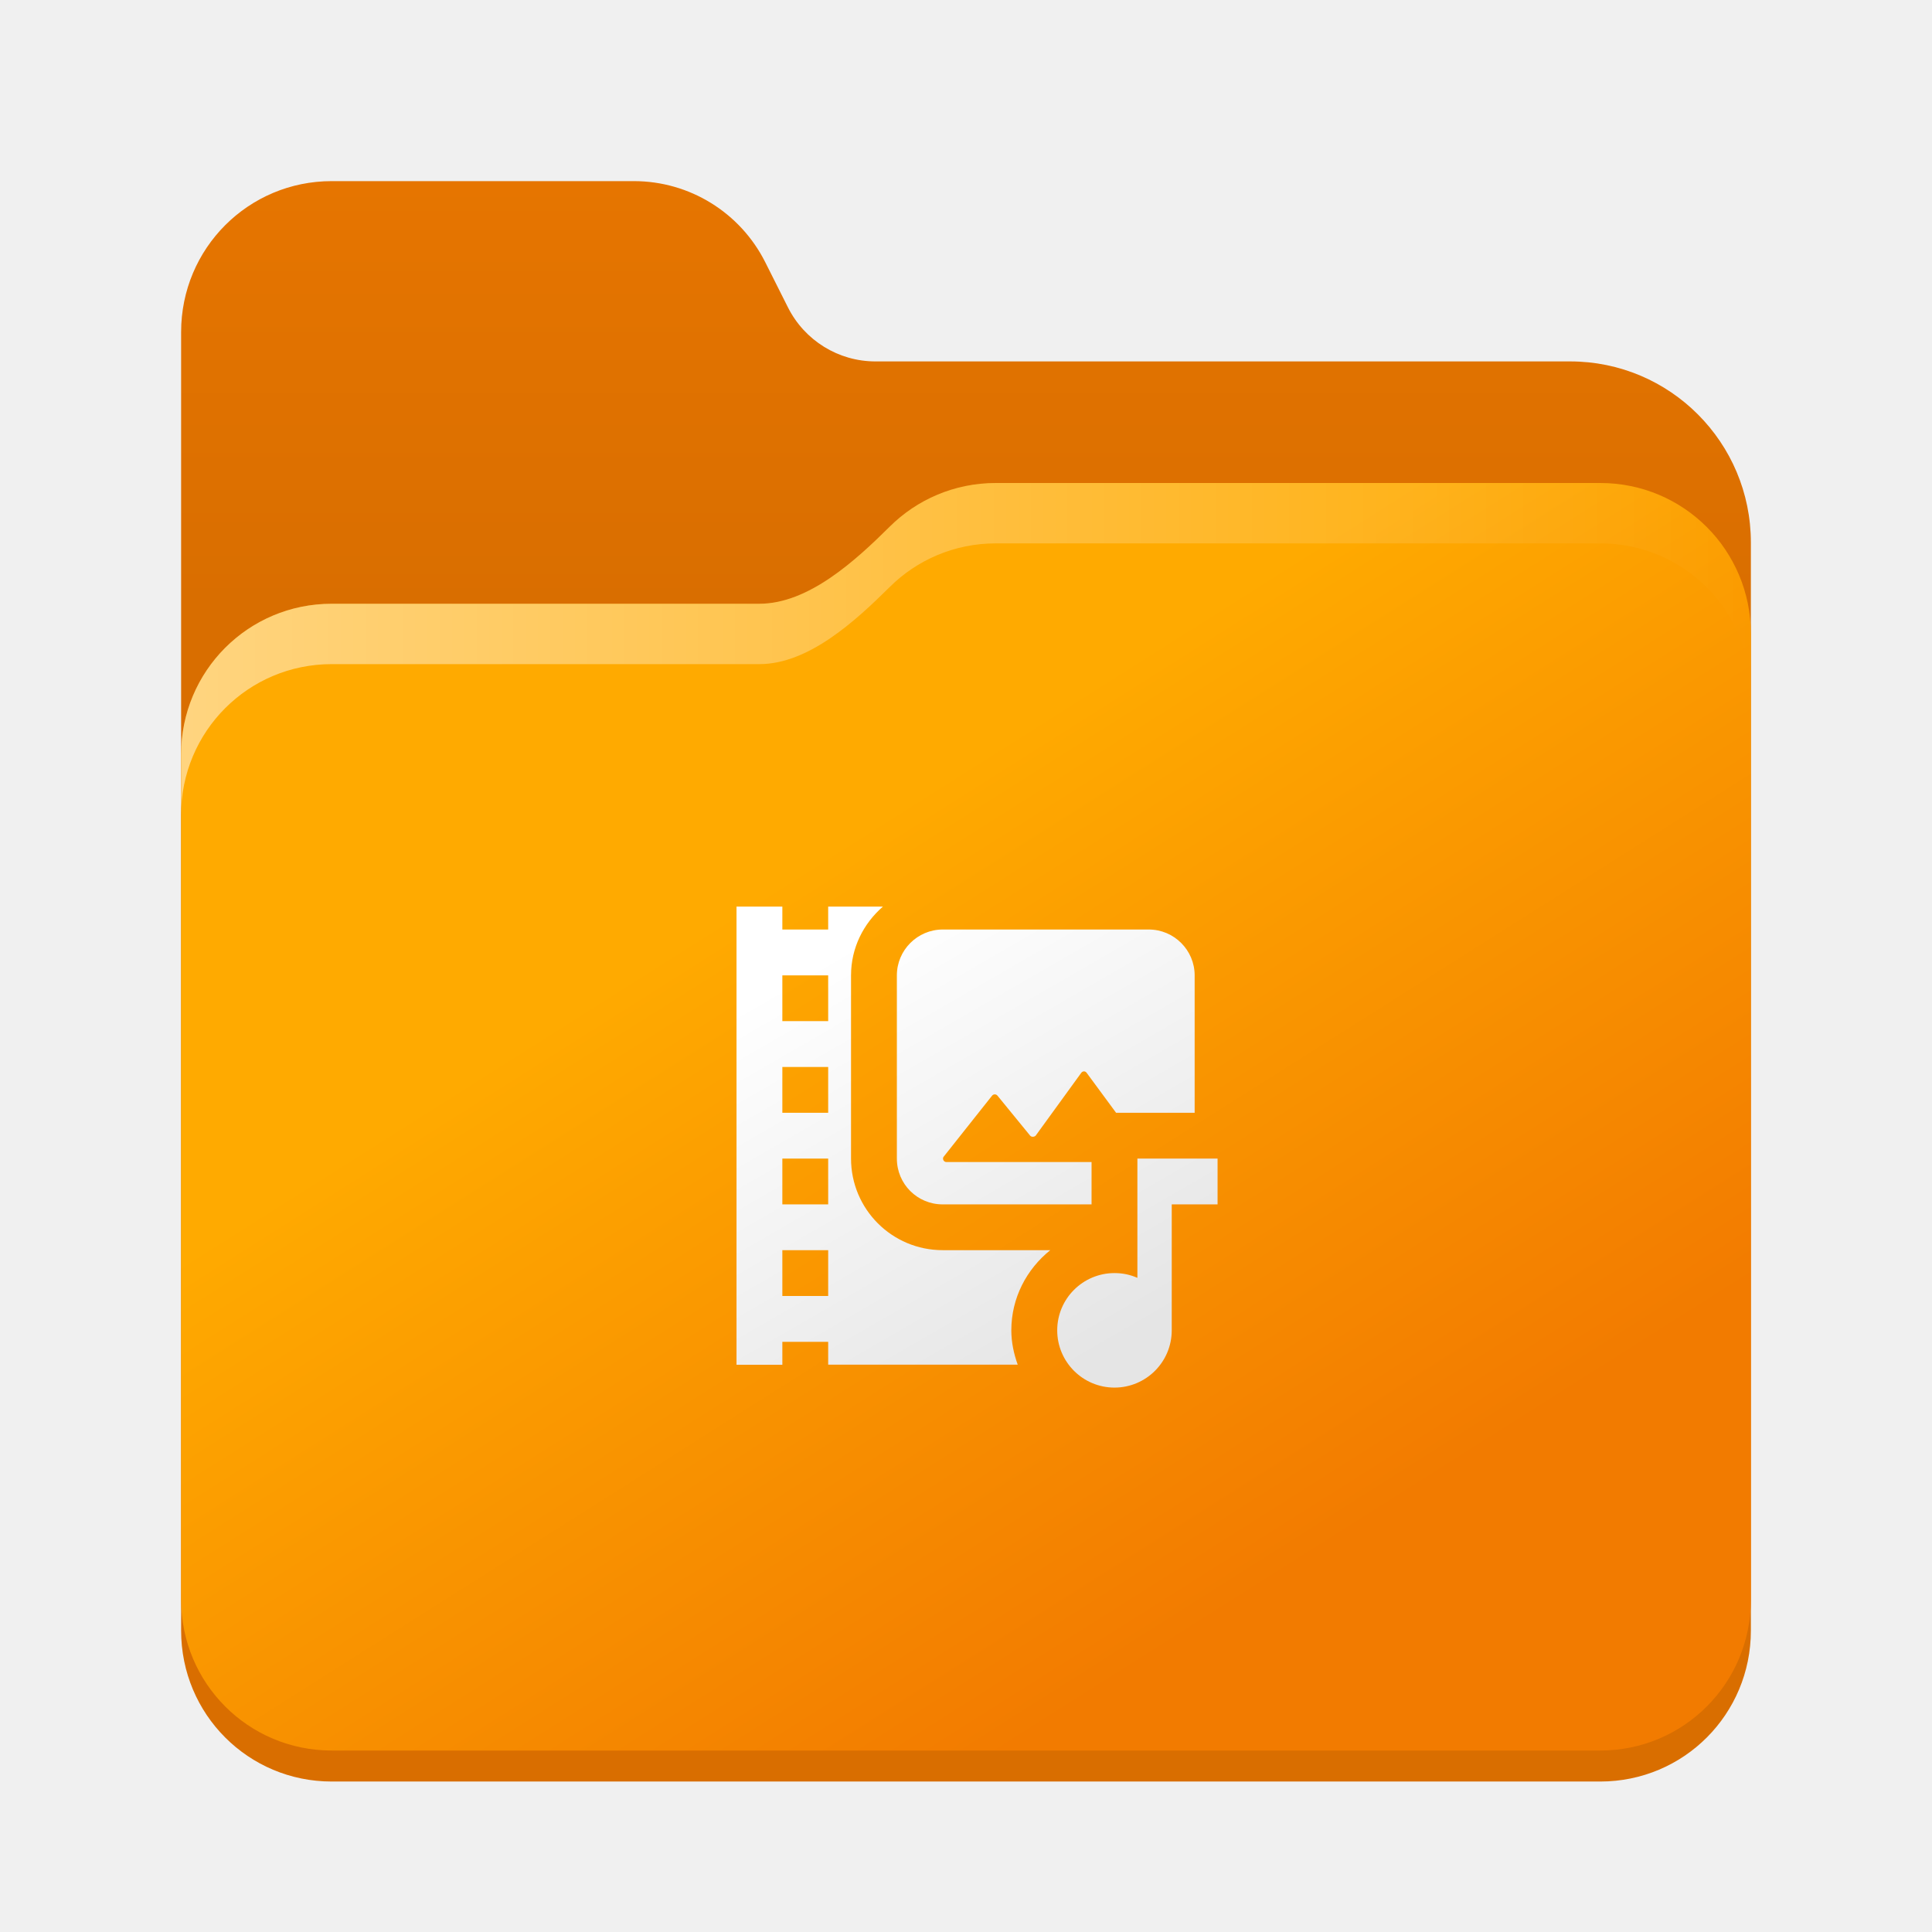
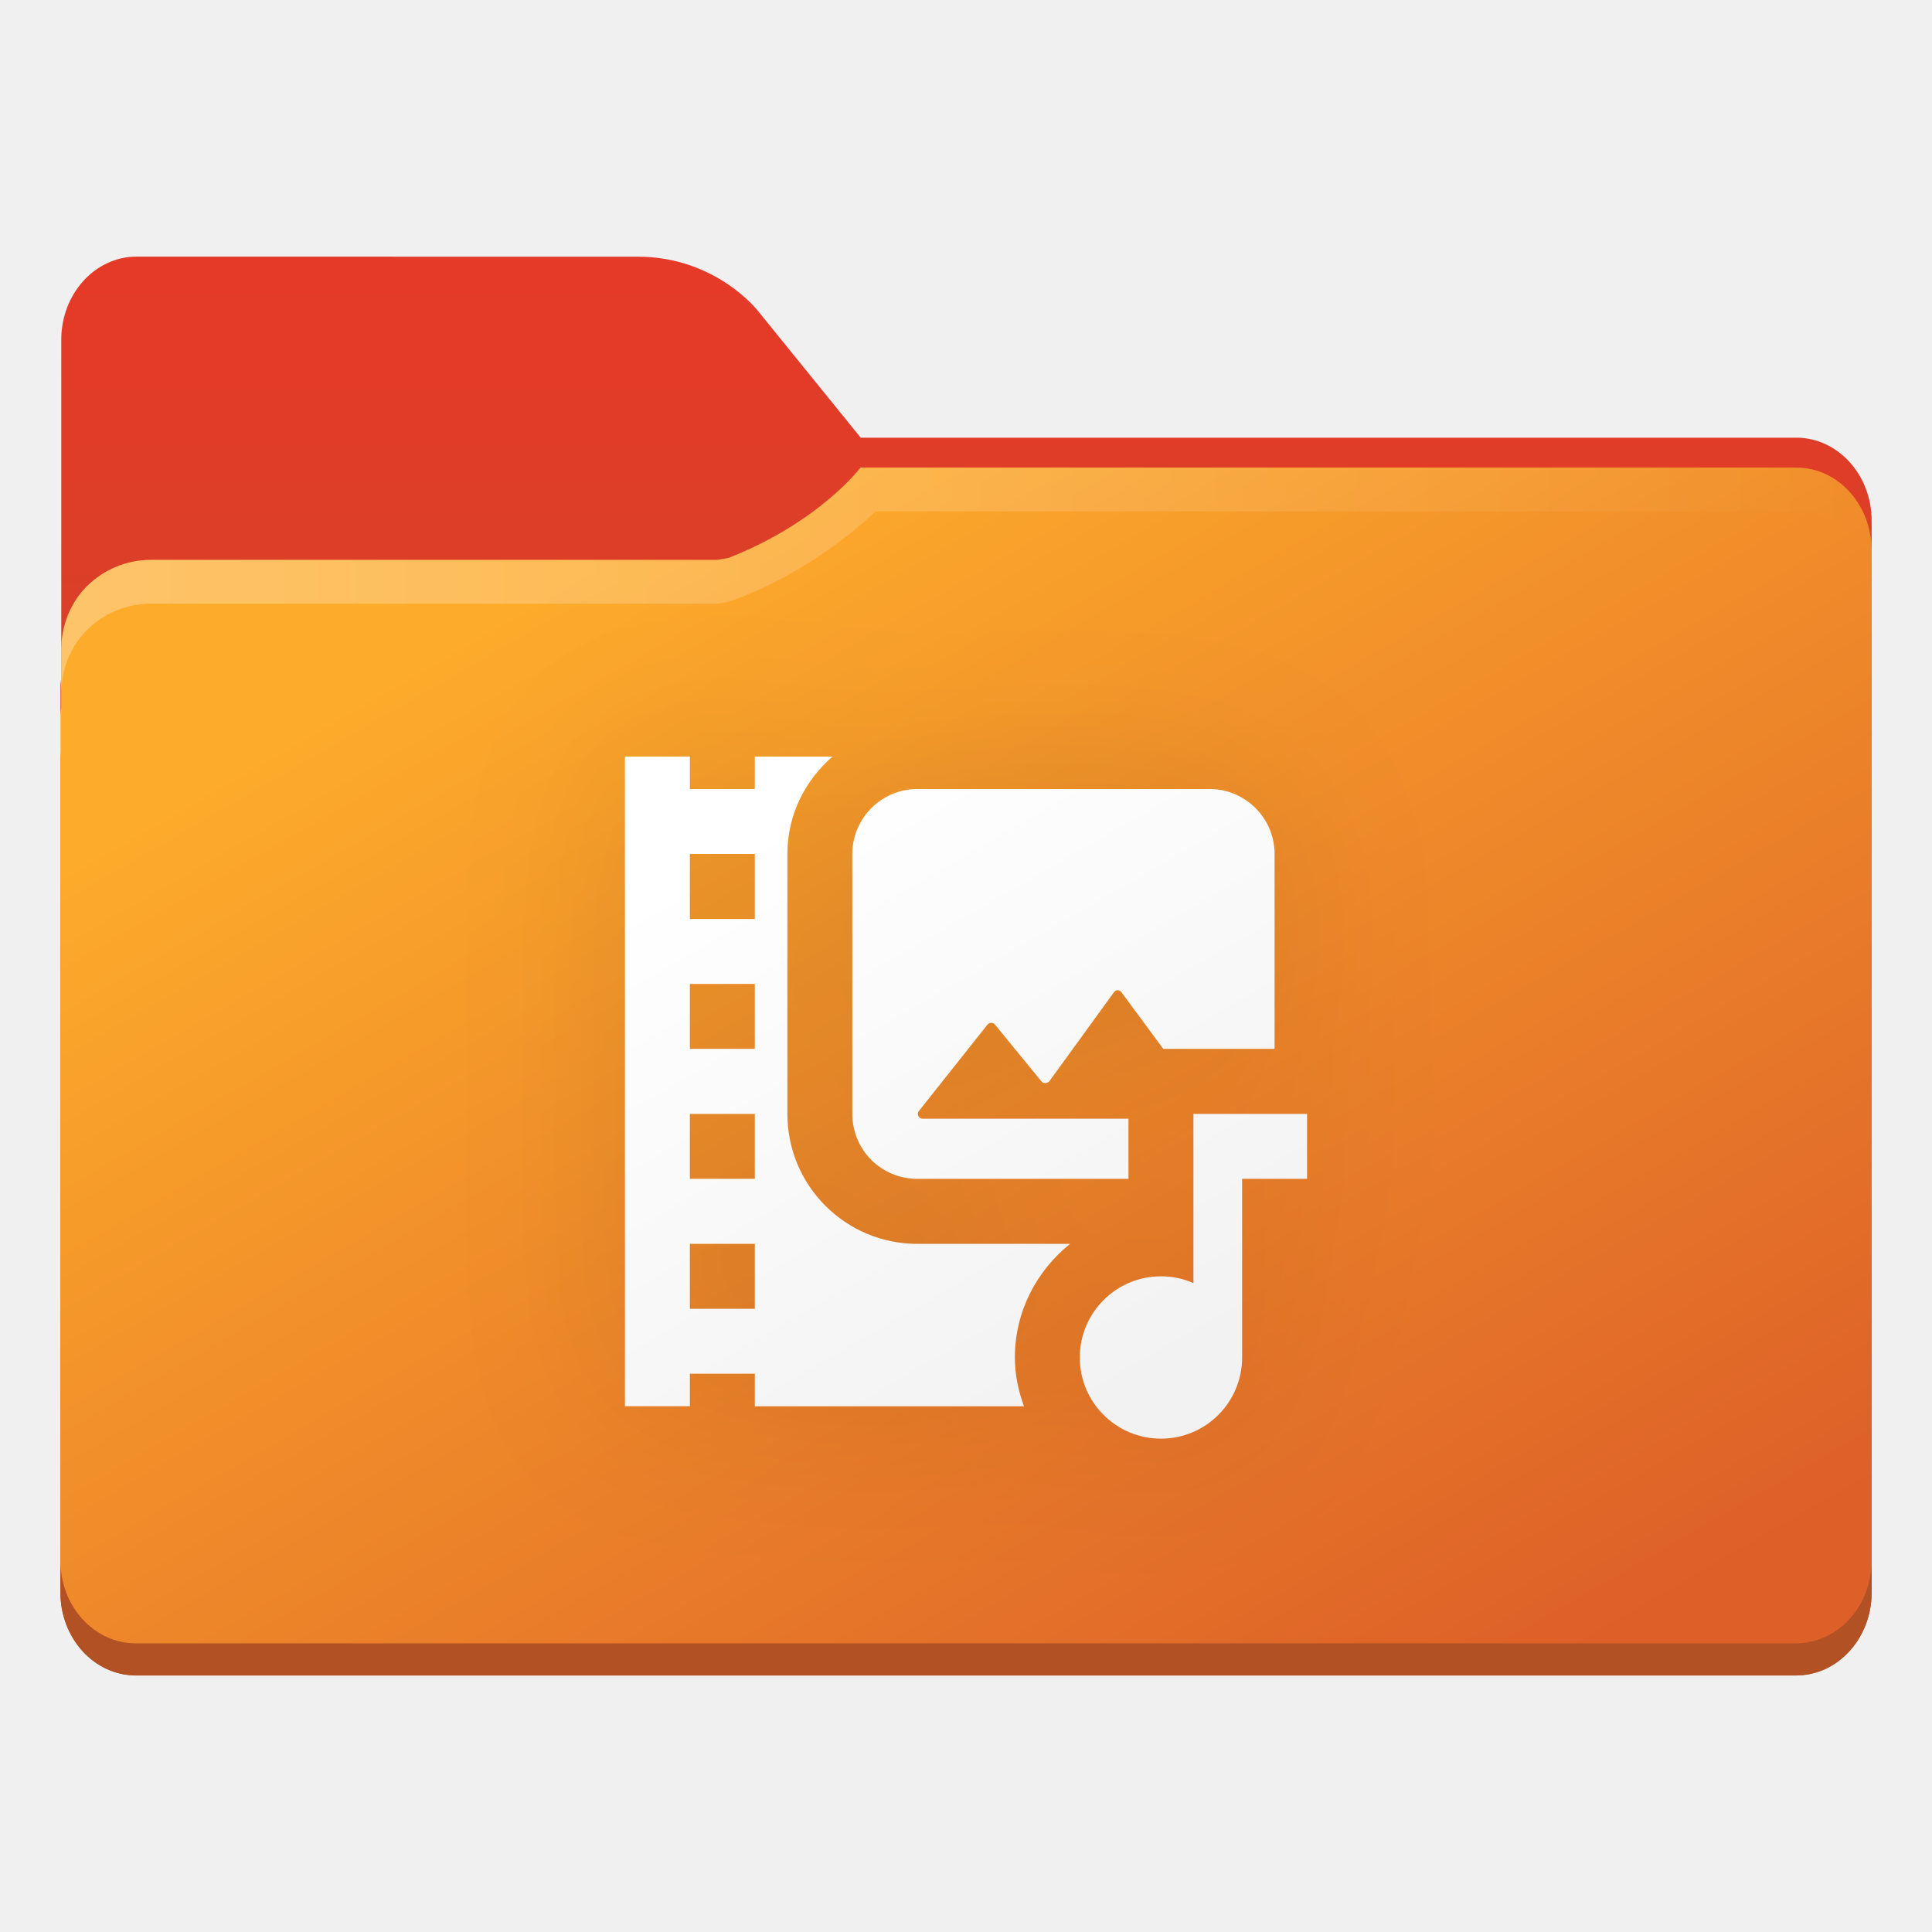
- <svg xmlns="http://www.w3.org/2000/svg" xmlns:xlink="http://www.w3.org/1999/xlink" height="128px" viewBox="0 0 128 128" width="128px" version="1.1" id="svg9">
-   <defs id="defs9">
-     <linearGradient id="linearGradient13">
-       <stop style="stop-color:#ffaa00;stop-opacity:1;" offset="0" id="stop12" />
-       <stop style="stop-color:#f27b00;stop-opacity:1;" offset="1" id="stop13" />
-     </linearGradient>
-     <linearGradient id="linearGradient11">
-       <stop style="stop-color:#e67500;stop-opacity:1;" offset="0" id="stop8" />
-       <stop style="stop-color:#d96e00;stop-opacity:1;" offset="1" id="stop11" />
-     </linearGradient>
-     <linearGradient xlink:href="#linearGradient11" id="linearGradient10" x1="51.219" y1="11.971" x2="51.219" y2="40.029" gradientUnits="userSpaceOnUse" />
-     <linearGradient xlink:href="#linearGradient13" id="linearGradient12" x1="48.798" y1="60.067" x2="79.243" y2="108.202" gradientUnits="userSpaceOnUse" />
-     <linearGradient xlink:href="#linearGradient79" id="linearGradient80" x1="6.838" y1="6.43" x2="10.095" y2="12.071" gradientUnits="userSpaceOnUse" gradientTransform="matrix(1.188943,0,0,1.188943,-1.534576,-0.8696713)" />
+ <svg xmlns="http://www.w3.org/2000/svg" xmlns:xlink="http://www.w3.org/1999/xlink" width="64" height="64" version="1.1" viewBox="0 0 16.933 16.933" id="svg30" xml:space="preserve">
+   <defs id="defs8">
+     <linearGradient id="linearGradient1">
+       <stop style="stop-color:#ec3729;stop-opacity:1;" offset="0" id="stop12" />
+       <stop style="stop-color:#b25123;stop-opacity:1;" offset="1" id="stop13" />
+     </linearGradient>
    <linearGradient id="linearGradient79">
      <stop style="stop-color:#ffffff;stop-opacity:1;" offset="0" id="stop79" />
-       <stop style="stop-color:#e5e5e5;stop-opacity:1;" offset="1" id="stop80" />
-     </linearGradient>
-     <linearGradient xlink:href="#linearGradient20" id="linearGradient21" x1="12" y1="42.983" x2="116" y2="42.983" gradientUnits="userSpaceOnUse" gradientTransform="translate(-0.00195,0.016005)" />
-     <linearGradient id="linearGradient20">
-       <stop style="stop-color:#ffffff;stop-opacity:0.5;" offset="0" id="stop20" />
-       <stop style="stop-color:#ffffff;stop-opacity:0;" offset="1" id="stop21" />
-     </linearGradient>
+       <stop style="stop-color:#f2f2f2;stop-opacity:1;" offset="1" id="stop80" />
+     </linearGradient>
+     <style type="text/css" id="style1" />
+     <linearGradient id="linearGradient1911" x1="25.085" x2="25.085" y1="24.031" y2="26.412" gradientTransform="translate(-17.897 -21.385)" gradientUnits="userSpaceOnUse">
+       <stop stop-color="#fcbc19" stop-opacity=".996" offset="0" id="stop1" style="stop-color:#ffb31a;stop-opacity:1;" />
+       <stop stop-color="#f4b61f" offset="1" id="stop2" style="stop-color:#ff8000;stop-opacity:1;" />
+     </linearGradient>
+     <linearGradient id="linearGradient4625" x1=".529" x2="16.404" y1="5.066" y2="5.066" gradientUnits="userSpaceOnUse">
+       <stop stop-color="#b78815" offset="0" id="stop3" />
+       <stop stop-color="#e2b24b" stop-opacity="0" offset="1" id="stop4" />
+     </linearGradient>
+     <linearGradient id="linearGradient1951" x1="104.689" x2="128.501" y1="13.908" y2="55.151" gradientTransform="matrix(0.26458,0,0,0.26458,-20.108,-0.13539)" gradientUnits="userSpaceOnUse">
+       <stop stop-color="#ffc937" offset="0" id="stop6" style="stop-color:#fdab2b;stop-opacity:1;" />
+       <stop stop-color="#fce798" offset="1" id="stop5" style="stop-color:#dd6028;stop-opacity:1;" />
+     </linearGradient>
+     <linearGradient id="linearGradient11110" x1=".529" x2="16.404" y1="5.381" y2="5.381" gradientUnits="userSpaceOnUse">
+       <stop stop-color="#fff" offset="0" id="stop7" />
+       <stop stop-color="#fff" stop-opacity="0" offset="1" id="stop8" />
+     </linearGradient>
+     <style type="text/css" id="style1-3" />
+     <style type="text/css" id="style2" />
+     <linearGradient id="linearGradient1911-6" x1="25.085" x2="25.085" y1="24.031" y2="26.412" gradientTransform="translate(-17.897 -21.385)" gradientUnits="userSpaceOnUse">
+       <stop stop-color="#bf6313" offset="0" id="stop2-7" style="stop-color:#fb233b;stop-opacity:1;" />
+       <stop stop-color="#985433" offset="1" id="stop3-5" style="stop-color:#e93549;stop-opacity:1;" />
+     </linearGradient>
+     <linearGradient id="linearGradient34048" x1=".529" x2="16.404" y1="14.179" y2="14.179" gradientTransform="translate(-1.05e-4)" gradientUnits="userSpaceOnUse">
+       <stop stop-color="#7f4947" offset="0" id="stop4-3" style="stop-color:#fb233b;stop-opacity:1;" />
+       <stop stop-color="#4f366f" offset="1" id="stop5-5" style="stop-color:#fb233b;stop-opacity:1;" />
+     </linearGradient>
+     <linearGradient id="linearGradient1951-6" x1="100" x2="134" y1="17.453" y2="52.512" gradientTransform="matrix(.26458 0 0 .26458 -20.108 -.13539)" gradientUnits="userSpaceOnUse">
+       <stop stop-color="#f09154" offset="0" id="stop6-2" style="stop-color:#fb374f;stop-opacity:1;" />
+       <stop stop-color="#9d66af" offset="1" id="stop7-9" style="stop-color:#fb233b;stop-opacity:1;" />
+     </linearGradient>
+     <filter style="color-interpolation-filters:sRGB;" id="filter1" x="-0.422" y="-0.313" width="1.845" height="1.625">
+       <feGaussianBlur stdDeviation="1 1" result="blur" id="feGaussianBlur1" />
+     </filter>
+     <style id="current-color-scheme" type="text/css">.ColorScheme-Text { color:#727272; } .ColorScheme-Highlight { color:#5294e2; }</style>
+     <style type="text/css" id="style1-0" />
+     <style type="text/css" id="style2-9" />
+     <linearGradient id="linearGradient1095" x1="8.8" x2="14.091" y1="-42.898" y2="-42.898" gradientTransform="matrix(0.85161,0,0,0.85161,-0.88822,46.322)" gradientUnits="userSpaceOnUse">
+       <stop stop-color="#ebebeb" offset="0" id="stop2-3" />
+       <stop stop-color="#fff" offset="1" id="stop3-6" />
+     </linearGradient>
+     <linearGradient id="linearGradient1911-0" x1="25.085" x2="25.085" y1="24.031" y2="26.412" gradientTransform="translate(-17.897 -21.385)" gradientUnits="userSpaceOnUse">
+       <stop stop-color="#825dbf" stop-opacity=".996" offset="0" id="stop4-6" />
+       <stop stop-color="#7554b0" stop-opacity=".996" offset="1" id="stop5-2" />
+     </linearGradient>
+     <linearGradient id="linearGradient1951-8" x1="100" x2="132" y1="17.453" y2="52.512" gradientTransform="matrix(.26458 0 0 .26458 -20.108 -.13539)" gradientUnits="userSpaceOnUse">
+       <stop stop-color="#b87bf7" offset="0" id="stop8-7" />
+       <stop stop-color="#8e4beb" offset="1" id="stop9" />
+     </linearGradient>
+     <linearGradient id="linearGradient74314" x1=".529" x2="16.404" y1="14.179" y2="14.179" gradientUnits="userSpaceOnUse">
+       <stop stop-color="#6d4ea5" stop-opacity=".996" offset="0" id="stop10" />
+       <stop stop-color="#5e4390" stop-opacity=".996" offset="1" id="stop11" />
+     </linearGradient>
+     <style id="current-color-scheme-3" type="text/css">.ColorScheme-Text { color:#727272; } .ColorScheme-Highlight { color:#5294e2; }</style>
+     <style type="text/css" id="style1-7">.ColorScheme-Text { color:#727272; } .ColorScheme-Highlight { color:#5294e2; }</style>
+     <linearGradient id="linearGradient1009" x1="33.949" x2="33.949" y1="31" y2="56" gradientTransform="matrix(0.26458,0,0,0.26458,-0.04756,-0.28453)" gradientUnits="userSpaceOnUse">
+       <stop stop-color="#fff" offset="0" id="stop1-5" />
+       <stop stop-color="#cde0fc" offset="1" id="stop2-9" style="stop-color:#e5e5e5;stop-opacity:1;" />
+     </linearGradient>
+     <linearGradient id="linearGradient1951-2" x1="100" x2="133.19" y1="17.453" y2="51.606" gradientTransform="matrix(.26458 0 0 .26458 -20.108 -.11989)" gradientUnits="userSpaceOnUse">
+       <stop stop-color="#27aee9" offset="0" id="stop3-2" />
+       <stop stop-color="#0669bc" offset="1" id="stop4-8" />
+     </linearGradient>
+     <linearGradient id="linearGradient11110-9" x1=".529" x2="16.404" y1="5.381" y2="5.381" gradientTransform="translate(-5.5e-7 .015503)" gradientUnits="userSpaceOnUse">
+       <stop stop-color="#fff" offset="0" id="stop5-7" />
+       <stop stop-color="#fff" stop-opacity="0" offset="1" id="stop6-3" />
+     </linearGradient>
+     <linearGradient id="linearGradient1911-61" x1="25.085" x2="25.085" y1="24.031" y2="26.412" gradientTransform="translate(-17.897 -21.369)" gradientUnits="userSpaceOnUse">
+       <stop stop-color="#0272cb" offset="0" id="stop7-2" />
+       <stop stop-color="#0768ba" offset="1" id="stop8-9" />
+     </linearGradient>
+     <linearGradient id="linearGradient29077" x1=".529" x2="16.404" y1="14.179" y2="14.179" gradientUnits="userSpaceOnUse">
+       <stop stop-color="#0a5ba8" stop-opacity=".996" offset="0" id="stop9-3" />
+       <stop stop-color="#104a8c" stop-opacity=".996" offset="1" id="stop10-1" />
+     </linearGradient>
+     <linearGradient xlink:href="#linearGradient79" id="linearGradient80" x1="6.838" y1="6.43" x2="10.095" y2="12.071" gradientUnits="userSpaceOnUse" />
+     <filter style="color-interpolation-filters:sRGB" id="filter81" x="-0.3" y="-0.3" width="1.6" height="1.6">
+       <feGaussianBlur stdDeviation="0.814" id="feGaussianBlur81" />
+     </filter>
+     <linearGradient xlink:href="#linearGradient1" id="linearGradient13" x1="8.466" y1="0.529" x2="8.466" y2="16.404" gradientUnits="userSpaceOnUse" />
  </defs>
-   <linearGradient id="a" gradientTransform="matrix(0.45451 0 0 0.455522 -1210.292 616.1726)" gradientUnits="userSpaceOnUse" x1="2689.252" x2="2918.07" y1="-1106.803" y2="-1106.803">
-     <stop offset="0" stop-color="#62a0ea" id="stop1" />
-     <stop offset="0.058" stop-color="#afd4ff" id="stop2" />
-     <stop offset="0.122" stop-color="#62a0ea" id="stop3" />
-     <stop offset="0.873" stop-color="#62a0ea" id="stop4" />
-     <stop offset="0.956" stop-color="#c0d5ea" id="stop5" />
-     <stop offset="1" stop-color="#62a0ea" id="stop6" />
-   </linearGradient>
-   <path d="m 21.977 12 c -5.527 0 -9.977 4.461 -9.977 10 v 86.031 c 0 5.543 4.449 10 9.977 10 h 84.043 c 5.531 0 9.98 -4.457 9.98 -10 v -72.086 c 0 -6.629 -5.359 -12 -11.973 -12 h -46.027 c -2.453 0 -4.695 -1.387 -5.797 -3.582 l -1.504 -2.992 c -1.656 -3.293 -5.02 -5.371 -8.699 -5.371 z m 0 0" fill="#438de6" id="path6" style="fill:url(#linearGradient10)" />
-   <path d="m 65.977 32 c -2.746 0 -5.227 1.102 -7.027 2.891 c -2.273 2.254 -5.383 5.109 -8.633 5.109 h -28.34 c -5.527 0 -9.977 4.461 -9.977 10 v 55.977 c 0 5.539 4.449 10 9.977 10 h 84.043 c 5.531 0 9.98 -4.461 9.98 -10 v -63.977 c 0 -5.539 -4.449 -10 -9.98 -10 z m 0 0" fill="#a4caee" id="path8" style="fill:url(#linearGradient12)" />
-   <path id="path19-9" style="display:inline;fill:url(#linearGradient21);fill-opacity:1;stroke-width:4;stroke-linecap:round;enable-background:new;stop-color:#000000" d="m 65.977,32 c -2.747,0 -5.228,1.101 -7.029,2.889 C 56.673,37.146 53.562,40 50.314,40 h -28.338 c -5.528,0 -9.979,4.46 -9.979,10 v 3.998 C 11.999,48.459 16.449,44 21.977,44 h 28.338 c 3.248,0 6.359,-2.854 8.633,-5.111 C 60.748,37.101 63.23,36 65.977,36 h 40.043 c 5.528,0 9.979,4.46 9.979,10 v -4 c 0,-5.54 -4.451,-10 -9.979,-10 z" />
-   <path d="M 7.241,10.313 V 7.363 c 0,-0.406 0.332,-0.738 0.738,-0.738 h 3.319 c 0.406,0 0.738,0.332 0.738,0.738 v 2.213 h -1.265 L 10.298,8.934 c -0.022,-0.033 -0.066,-0.033 -0.089,0 L 9.476,9.944 c -0.022,0.022 -0.066,0.026 -0.089,0 L 8.86,9.299 c -0.022,-0.026 -0.063,-0.026 -0.085,0 l -0.778,0.981 c -0.03,0.033 -0.004,0.089 0.041,0.089 h 2.338 v 0.682 H 7.979 c -0.409,0 -0.738,-0.328 -0.738,-0.738 M 6.135,13.632 V 13.264 H 5.397 v 0.369 H 4.659 V 6.256 H 5.397 V 6.625 H 6.135 V 6.256 H 7.016 C 6.703,6.529 6.503,6.92 6.503,7.363 v 2.95 c 0,0.815 0.66,1.475 1.475,1.475 h 1.733 c -0.38,0.306 -0.627,0.767 -0.627,1.291 0,0.195 0.041,0.38 0.103,0.553 H 6.135 M 5.397,8.1 H 6.135 V 7.363 H 5.397 v 0.738 m 0,1.475 H 6.135 V 8.838 H 5.397 v 0.738 m 0,1.475 h 0.738 v -0.738 H 5.397 v 0.738 m 0.738,1.475 V 11.788 H 5.397 v 0.738 h 0.738 m 6.27,-2.213 v 0.738 H 11.667 v 2.028 c 0,0.509 -0.413,0.922 -0.922,0.922 -0.509,0 -0.922,-0.413 -0.922,-0.922 0,-0.509 0.413,-0.922 0.922,-0.922 0.133,0 0.254,0.026 0.369,0.077 v -1.921 z" id="path81" style="fill:url(#linearGradient80);fill-opacity:1;stroke-width:0.369" transform="matrix(4.114544,0,0,4.114544,29.62631,34.32422)" />
+   <path d="m 1.198,2.249 c -0.365,0 -0.661,0.326 -0.661,0.728 v 2.964 c -0.003,0.026 -0.007,0.052 -0.007,0.079 v 7.937 c 0,0.402 0.296,0.728 0.661,0.728 h 14.552 c 0.365,0 0.661,-0.326 0.661,-0.728 v -9.393 c 0,-0.402 -0.296,-0.728 -0.661,-0.728 v 5.16e-4 h -8.199 l -0.899,-1.109 c 0,0 -0.366,-0.478 -1.058,-0.478 h -1.323 z" color="#000000" color-rendering="auto" dominant-baseline="auto" fill="url(#linearGradient1911)" image-rendering="auto" shape-rendering="auto" solid-color="#000000" stop-color="#000000" style="font-variant-ligatures:normal;font-variant-position:normal;font-variant-caps:normal;font-variant-numeric:normal;font-variant-alternates:normal;font-variant-east-asian:normal;font-feature-settings:normal;font-variation-settings:normal;text-indent:0;text-decoration-line:none;text-decoration-style:solid;text-decoration-color:#000000;text-transform:none;text-orientation:mixed;white-space:normal;shape-padding:0;shape-margin:0;inline-size:0;display:inline;isolation:auto;mix-blend-mode:normal;fill:url(#linearGradient13);fill-opacity:1" id="path8" />
+   <path d="m 0.529,13.674 v 0.282 c 0,0.201 0.074,0.383 0.193,0.514 0.12,0.132 0.286,0.213 0.468,0.213 h 14.552 c 0.183,0 0.348,-0.082 0.468,-0.213 0.12,-0.132 0.194,-0.313 0.194,-0.514 V 13.674 c 0,0.201 -0.074,0.383 -0.194,0.514 -0.12,0.132 -0.285,0.213 -0.468,0.213 h -14.552 c -0.183,0 -0.348,-0.082 -0.468,-0.213 C 0.603,14.057 0.529,13.875 0.529,13.674 Z" fill="#e4a729" fill-opacity=".996" stroke-width="0.265" id="path28" style="display:inline;fill:#b25123;fill-opacity:1" />
+   <path d="m 7.542,4.098 c 0,0 -0.359,0.479 -1.157,0.792 C 6.352,4.896 6.319,4.902 6.284,4.907 h -4.961 c -0.22,0 -0.418,0.089 -0.562,0.232 -0.139,0.139 -0.22,0.333 -0.225,0.546 v 0.517 c -0.003,0.026 -0.007,0.052 -0.007,0.079 v 7.395 c 0,0.201 0.074,0.383 0.193,0.514 0.12,0.132 0.286,0.213 0.468,0.213 h 14.552 c 0.183,0 0.348,-0.082 0.468,-0.213 0.12,-0.132 0.194,-0.313 0.194,-0.514 v -8.851 c 0,-0.201 -0.074,-0.383 -0.194,-0.515 -0.119,-0.131 -0.284,-0.212 -0.467,-0.212 h -7.482 z" fill="url(#linearGradient1951)" id="path29" style="display:inline" />
+   <path d="m 7.542,4.098 c 0,0 -0.359,0.479 -1.157,0.792 C 6.352,4.896 6.319,4.902 6.284,4.907 h -4.961 c -0.22,0 -0.418,0.089 -0.562,0.232 -0.139,0.139 -0.22,0.333 -0.225,0.546 v 0.384 c 0.005,-0.212 0.086,-0.406 0.225,-0.546 0.143,-0.143 0.342,-0.232 0.562,-0.232 h 4.961 C 6.319,5.286 6.352,5.28 6.385,5.275 7.144,5.012 7.673,4.482 7.673,4.482 h 8.071 c 0.182,3.704e-4 0.347,0.081 0.467,0.212 0.12,0.132 0.194,0.314 0.194,0.515 V 4.825 c 0,-0.201 -0.074,-0.383 -0.194,-0.515 C 16.091,4.179 15.926,4.098 15.743,4.098 H 8.261 Z M 0.536,6.202 C 0.533,6.228 0.529,6.254 0.529,6.281 v 0.384 c 0,-0.027 0.004,-0.053 0.007,-0.079 z" fill="url(#linearGradient11110)" opacity="0.3" id="path30" style="display:inline" />
+   <style type="text/css" id="style23">.st0{opacity:0.15;fill:#45413C;}
+ 	.st1{fill:#FFE500;}
+ 	.st2{fill:#EBCB00;}
+ 	.st3{fill:none;stroke:#45413C;stroke-linecap:round;stroke-linejoin:round;stroke-miterlimit:10;}
+ 	.st4{fill:#FFAA54;}
+ 	.st5{fill:#FF8A14;}
+ 	.st6{fill:#FFB0CA;stroke:#45413C;stroke-linecap:round;stroke-linejoin:round;stroke-miterlimit:10;}
+ 	.st7{fill:#FF87AF;stroke:#45413C;stroke-linecap:round;stroke-linejoin:round;stroke-miterlimit:10;}
+ 	.st8{fill:#FFCC99;}
+ 	.st9{fill:#FFFFFF;}
+ 	.st10{fill:#F0F0F0;}
+ 	.st11{fill:#BF8256;}
+ 	.st12{fill:#915E3A;}
+ 	.st13{fill:#DEA47A;}
+ 	.st14{fill:#F0D5A8;}
+ 	.st15{fill:#DEBB7E;}
+ 	.st16{fill:#F7E5C6;}
+ 	.st17{fill:#FF8A14;stroke:#45413C;stroke-linecap:round;stroke-linejoin:round;stroke-miterlimit:10;}
+ 	.st18{fill:#FFF5E3;}
+ 	.st19{fill:#FFF48C;}
+ 	.st20{fill:#FFFACF;}
+ 	.st21{fill:#FFFCE5;}
+ 	.st22{fill:#FF87AF;}
+ 	.st23{fill:#FFB0CA;}
+ 	.st24{fill:#FFE500;stroke:#45413C;stroke-linecap:round;stroke-linejoin:round;stroke-miterlimit:10;}
+ 	.st25{fill:#9CEB60;stroke:#45413C;stroke-linecap:round;stroke-linejoin:round;stroke-miterlimit:10;}
+ 	.st26{fill:#FFFACF;stroke:#45413C;stroke-linecap:round;stroke-linejoin:round;stroke-miterlimit:10;}
+ 	.st27{fill:#00F5BC;stroke:#45413C;stroke-linecap:round;stroke-linejoin:round;stroke-miterlimit:10;}
+ 	.st28{fill:#BF8256;stroke:#45413C;stroke-linecap:round;stroke-linejoin:round;stroke-miterlimit:10;}
+ 	.st29{fill:#FFE3CF;stroke:#45413C;stroke-linecap:round;stroke-linejoin:round;stroke-miterlimit:10;}
+ 	.st30{fill:#FF6242;}
+ 	.st31{fill:#FF866E;}
+ 	.st32{fill:none;stroke:#E04122;stroke-linecap:round;stroke-linejoin:round;stroke-miterlimit:10;}
+ 	.st33{fill:#FFFEF2;stroke:#45413C;stroke-linecap:round;stroke-linejoin:round;stroke-miterlimit:10;}
+ 	.st34{fill:#FF6242;stroke:#45413C;stroke-linecap:round;stroke-linejoin:round;stroke-miterlimit:10;}
+ 	.st35{fill:#FFA694;}
+ 	.st36{fill:#FFFFFF;stroke:#45413C;stroke-linecap:round;stroke-linejoin:round;stroke-miterlimit:10;}
+ 	.st37{fill:#FFFEF2;}
+ 	.st38{fill:#FF6196;}
+ 	.st39{fill:#B89558;}
+ 	.st40{fill:none;stroke:#915E3A;stroke-linecap:round;stroke-linejoin:round;stroke-miterlimit:10;}
+ 	.st41{fill:#DEBB7E;stroke:#45413C;stroke-linecap:round;stroke-linejoin:round;stroke-miterlimit:10;}
+ 	.st42{fill:#6DD627;stroke:#45413C;stroke-linecap:round;stroke-linejoin:round;stroke-miterlimit:10;}
+ 	.st43{fill:#E5F8FF;}
+ 	.st44{fill:#E8F4FA;}
+ 	.st45{fill:#E8F4FA;stroke:#45413C;stroke-linecap:round;stroke-linejoin:round;stroke-miterlimit:10;}
+ 	.st46{fill:#FFCCDD;}
+ 	.st47{fill:#E5F8FF;stroke:#45413C;stroke-linecap:round;stroke-linejoin:round;stroke-miterlimit:10;}
+ 	.st48{fill:#00B8F0;stroke:#45413C;stroke-linecap:round;stroke-linejoin:round;stroke-miterlimit:10;}
+ 	.st49{fill:#00B8F0;}
+ 	.st50{fill:#4ACFFF;}
+ 	.st51{fill:#E04122;}
+ 	.st52{fill:#E04122;stroke:#45413C;stroke-linecap:round;stroke-linejoin:round;stroke-miterlimit:10;}
+ 	.st53{fill:#87898C;}
+ 	.st54{fill:#BDBEC0;}
+ 	.st55{fill:#656769;}
+ 	.st56{fill:#525252;}
+ 	.st57{fill:#FFF48C;stroke:#45413C;stroke-linecap:round;stroke-linejoin:round;stroke-miterlimit:10;}
+ 	.st58{fill:#6DD627;}
+ 	.st59{fill:#EB6D00;}
+ 	.st60{fill:#46B000;}
+ 	.st61{fill:#80DDFF;}
+ 	.st62{fill:#DAEDF7;}
+ 	.st63{fill:#BF8DF2;stroke:#45413C;stroke-linecap:round;stroke-linejoin:round;stroke-miterlimit:10;}
+ 	.st64{fill:#9F5AE5;stroke:#45413C;stroke-linecap:round;stroke-linejoin:round;stroke-miterlimit:10;}
+ 	.st65{fill:#C8FFA1;}
+ 	.st66{fill:#E4FFD1;}
+ 	.st67{fill:#9CEB60;}
+ 	.st68{fill:#E5FEFF;}
+ 	.st69{fill:#B8ECFF;}
+ 	.st70{fill:#E0E0E0;stroke:#45413C;stroke-linecap:round;stroke-linejoin:round;stroke-miterlimit:10;}
+ 	.st71{fill:#E0E0E0;}
+ 	.st72{fill:none;stroke:#4F4B45;stroke-linejoin:round;stroke-miterlimit:10;}
+ 	.st73{fill:none;stroke:#4F4B45;stroke-linecap:round;stroke-linejoin:round;stroke-miterlimit:10;}
+ 	.st74{fill:#E0366F;stroke:#45413C;stroke-linecap:round;stroke-linejoin:round;stroke-miterlimit:10;}
+ 	.st75{fill:none;stroke:#45413C;stroke-miterlimit:10;}
+ 	.st76{fill:#FF866E;stroke:#45413C;stroke-linecap:round;stroke-linejoin:round;stroke-miterlimit:10;}
+ 	.st77{fill:#45413C;stroke:#45413C;stroke-linecap:round;stroke-linejoin:round;stroke-miterlimit:10;}
+ 	.st78{fill:#9F5AE5;}
+ 	.st79{fill:#803EC2;}
+ 	.st80{fill:#803EC2;stroke:#45413C;stroke-linecap:round;stroke-linejoin:round;stroke-miterlimit:10;}
+ 	.st81{fill:#BF8DF2;}
+ 	.st82{fill:#FFAA54;stroke:#45413C;stroke-linecap:round;stroke-linejoin:round;stroke-miterlimit:10;}
+ 	.st83{fill:none;stroke:#45413C;stroke-linejoin:round;stroke-miterlimit:10;}
+ 	.st84{fill:#FFCCDD;stroke:#45413C;stroke-linecap:round;stroke-linejoin:round;stroke-miterlimit:10;}
+ 	.st85{fill:#FF6196;stroke:#45413C;stroke-linecap:round;stroke-linejoin:round;stroke-miterlimit:10;}
+ 	.st86{fill:#FFE5EE;}
+ 	.st87{fill:#F7E5C6;stroke:#45413C;stroke-linecap:round;stroke-linejoin:round;stroke-miterlimit:10;}
+ 	.st88{fill:#E5FFF9;}
+ 	.st89{fill:none;stroke:#45413C;stroke-width:1.006;stroke-linecap:round;stroke-linejoin:round;stroke-miterlimit:10;}
+ 	.st90{fill:#4AEFF7;}
+ 	.st91{fill:#A6FBFF;}
+ 	.st92{fill:#E5FEFF;stroke:#45413C;stroke-linecap:round;stroke-linejoin:round;stroke-miterlimit:10;}
+ 	.st93{fill:#46B000;stroke:#45413C;stroke-linecap:round;stroke-linejoin:round;stroke-miterlimit:10;}
+ 	.st94{fill:#FFFFFF;stroke:#45413C;stroke-linejoin:round;stroke-miterlimit:10;}
+ 	.st95{fill:#FFFFFF;stroke:#45413C;stroke-miterlimit:10;}
+ 	.st96{fill:#009FD9;}
+ 	.st97{fill:#00DFEB;}
+ 	.st98{fill:#C0DCEB;stroke:#45413C;stroke-linecap:round;stroke-linejoin:round;stroke-miterlimit:10;}
+ 	.st99{fill:#00DFEB;stroke:#45413C;stroke-linecap:round;stroke-linejoin:round;stroke-miterlimit:10;}
+ 	.st100{fill:#FFE5EE;stroke:#45413C;stroke-linecap:round;stroke-linejoin:round;stroke-miterlimit:10;}
+ 	.st101{fill:#8CA4B8;}
+ 	.st102{fill:#ADC4D9;}
+ 	.st103{fill:#656769;stroke:#45413C;stroke-linecap:round;stroke-linejoin:round;stroke-miterlimit:10;}
+ 	.st104{fill:#F0F0F0;stroke:#45413C;stroke-linecap:round;stroke-linejoin:round;stroke-miterlimit:10;}
+ 	.st105{fill:#C0DCEB;}
+ 	.st106{fill:#45413C;}
+ 	.st107{fill:#FFCABF;}
+ 	.st108{fill:#87898C;stroke:#45413C;stroke-linecap:round;stroke-linejoin:round;stroke-miterlimit:10;}
+ 	.st109{fill:#EBCB00;stroke:#45413C;stroke-linecap:round;stroke-linejoin:round;stroke-miterlimit:10;}</style>
+   <g id="g81" transform="matrix(0.917903,0,0,0.917903,0.6950875,1.128902)">
+     <path d="M 7.381,9.406 V 6.924 c 0,-0.341 0.279,-0.62 0.62,-0.62 h 2.792 c 0.341,0 0.62,0.279 0.62,0.62 V 8.785 H 10.35 L 9.952,8.246 c -0.019,-0.028 -0.056,-0.028 -0.074,0 L 9.261,9.096 c -0.019,0.019 -0.056,0.022 -0.074,0 L 8.743,8.553 c -0.019,-0.022 -0.053,-0.022 -0.071,0 L 8.017,9.378 c -0.025,0.028 -0.003,0.074 0.034,0.074 H 10.018 V 10.026 H 8.001 c -0.344,0 -0.62,-0.276 -0.62,-0.62 M 6.45,12.198 V 11.887 H 5.83 v 0.31 H 5.21 V 5.994 H 5.83 V 6.304 H 6.45 V 5.994 H 7.192 C 6.928,6.223 6.761,6.552 6.761,6.924 V 9.406 c 0,0.686 0.555,1.241 1.241,1.241 h 1.458 c -0.319,0.257 -0.527,0.645 -0.527,1.086 0,0.164 0.034,0.319 0.087,0.465 H 6.45 M 5.83,7.545 H 6.45 V 6.924 H 5.83 v 0.62 m 0,1.241 H 6.45 V 8.165 H 5.83 v 0.62 m 0,1.241 H 6.45 V 9.406 H 5.83 v 0.62 M 6.45,11.267 V 10.647 H 5.83 v 0.62 H 6.45 m 5.273,-1.861 v 0.62 h -0.62 v 1.706 c 0,0.428 -0.347,0.775 -0.775,0.775 -0.428,0 -0.775,-0.347 -0.775,-0.775 0,-0.428 0.347,-0.775 0.775,-0.775 0.112,0 0.214,0.022 0.31,0.065 V 9.406 Z" id="path1" style="opacity:0.1;fill:#000000;fill-opacity:1;stroke-width:0.31;filter:url(#filter81)" />
+     <path d="M 7.381,9.406 V 6.924 c 0,-0.341 0.279,-0.62 0.62,-0.62 h 2.792 c 0.341,0 0.62,0.279 0.62,0.62 V 8.785 H 10.35 L 9.952,8.246 c -0.019,-0.028 -0.056,-0.028 -0.074,0 L 9.261,9.096 c -0.019,0.019 -0.056,0.022 -0.074,0 L 8.743,8.553 c -0.019,-0.022 -0.053,-0.022 -0.071,0 L 8.017,9.378 c -0.025,0.028 -0.003,0.074 0.034,0.074 H 10.018 V 10.026 H 8.001 c -0.344,0 -0.62,-0.276 -0.62,-0.62 M 6.45,12.198 V 11.887 H 5.83 v 0.31 H 5.21 V 5.994 H 5.83 V 6.304 H 6.45 V 5.994 H 7.192 C 6.928,6.223 6.761,6.552 6.761,6.924 V 9.406 c 0,0.686 0.555,1.241 1.241,1.241 h 1.458 c -0.319,0.257 -0.527,0.645 -0.527,1.086 0,0.164 0.034,0.319 0.087,0.465 H 6.45 M 5.83,7.545 H 6.45 V 6.924 H 5.83 v 0.62 m 0,1.241 H 6.45 V 8.165 H 5.83 v 0.62 m 0,1.241 H 6.45 V 9.406 H 5.83 v 0.62 M 6.45,11.267 V 10.647 H 5.83 v 0.62 H 6.45 m 5.273,-1.861 v 0.62 h -0.62 v 1.706 c 0,0.428 -0.347,0.775 -0.775,0.775 -0.428,0 -0.775,-0.347 -0.775,-0.775 0,-0.428 0.347,-0.775 0.775,-0.775 0.112,0 0.214,0.022 0.31,0.065 V 9.406 Z" id="path81" style="fill:url(#linearGradient80);fill-opacity:1;stroke-width:0.31" />
+   </g>
</svg>
